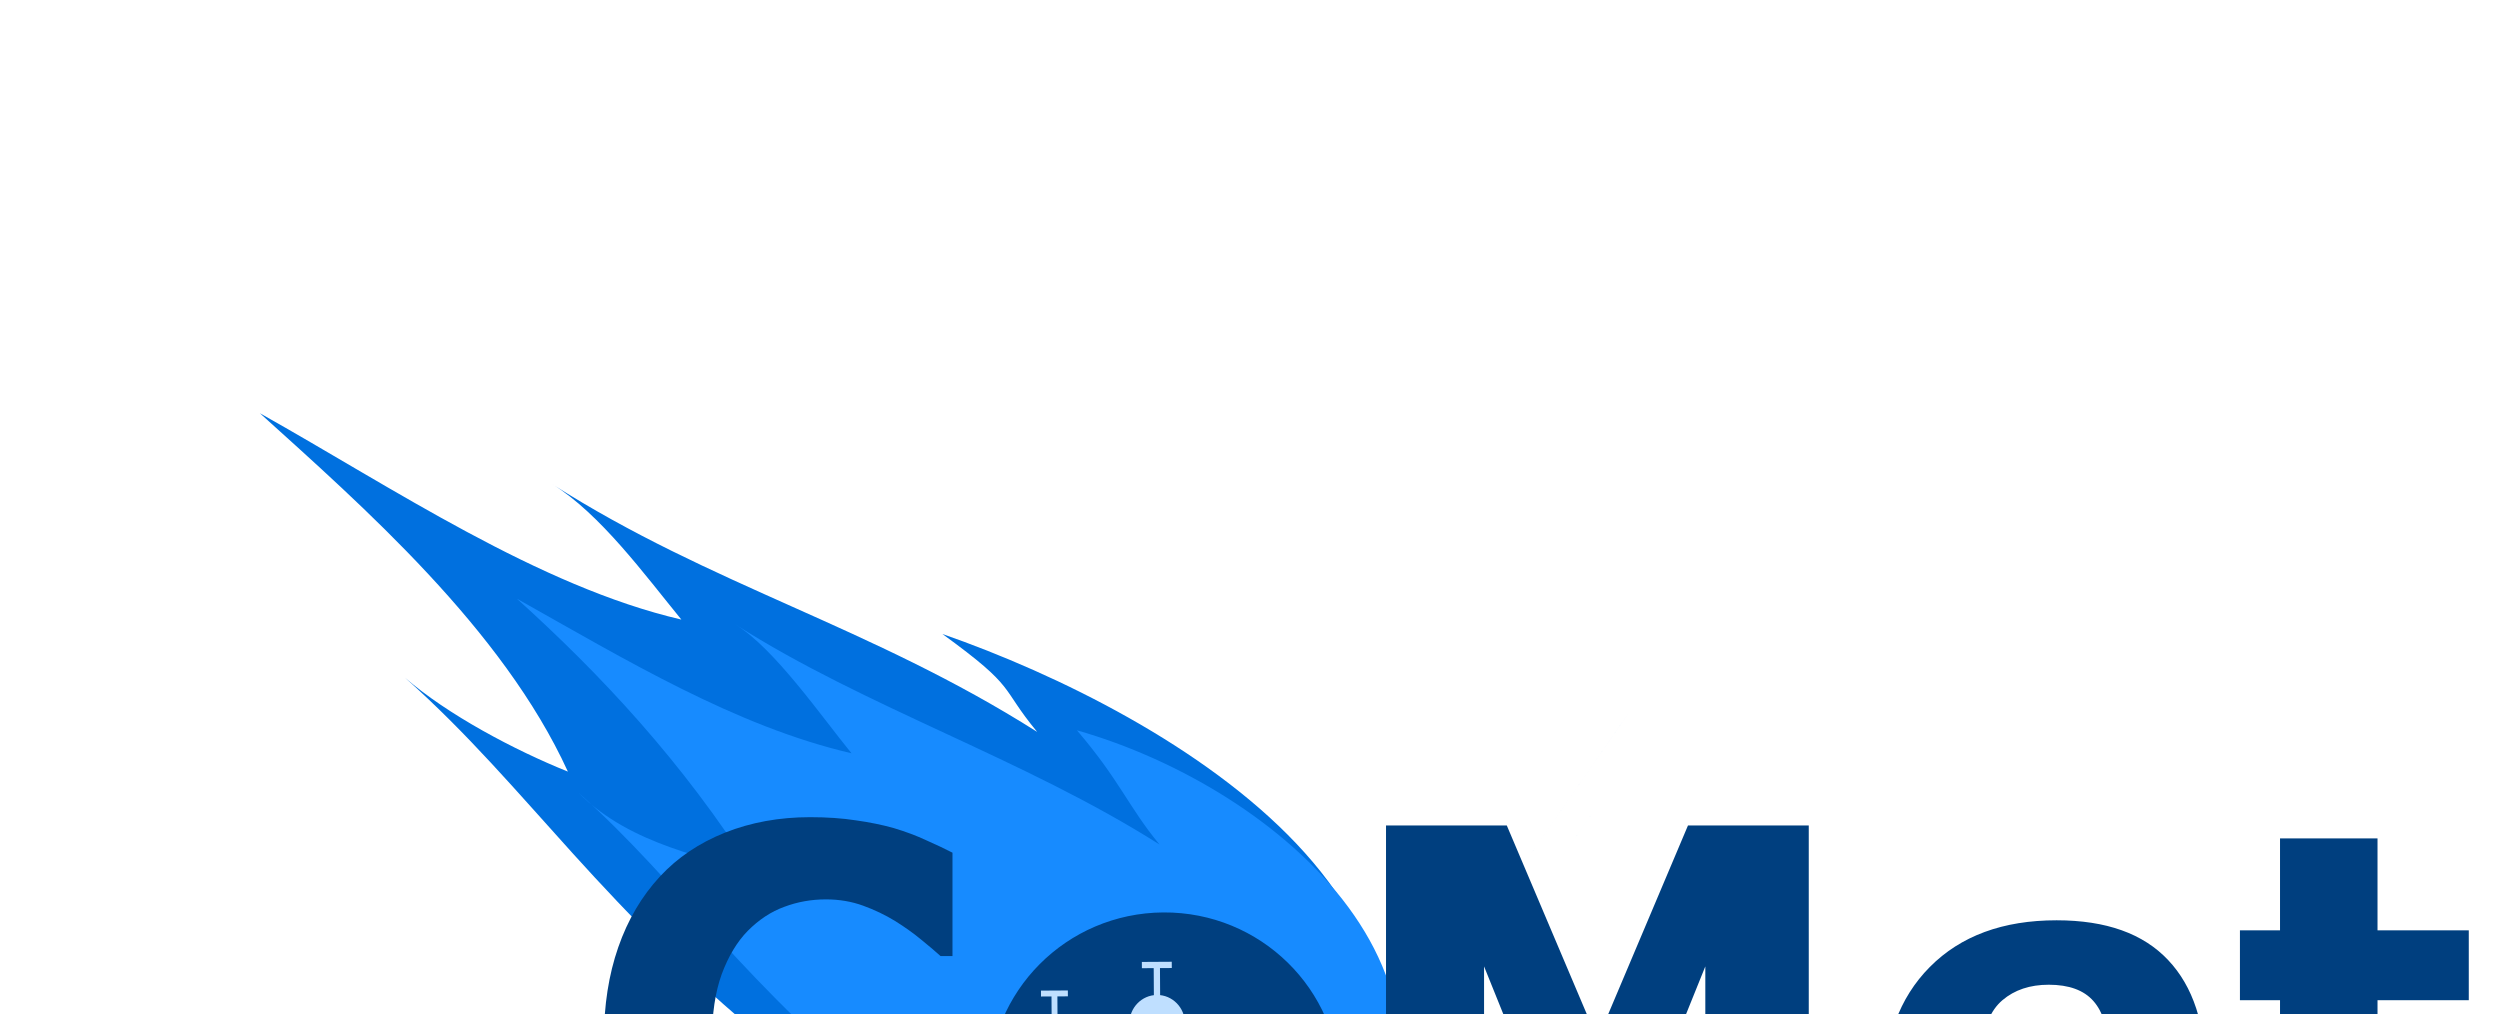
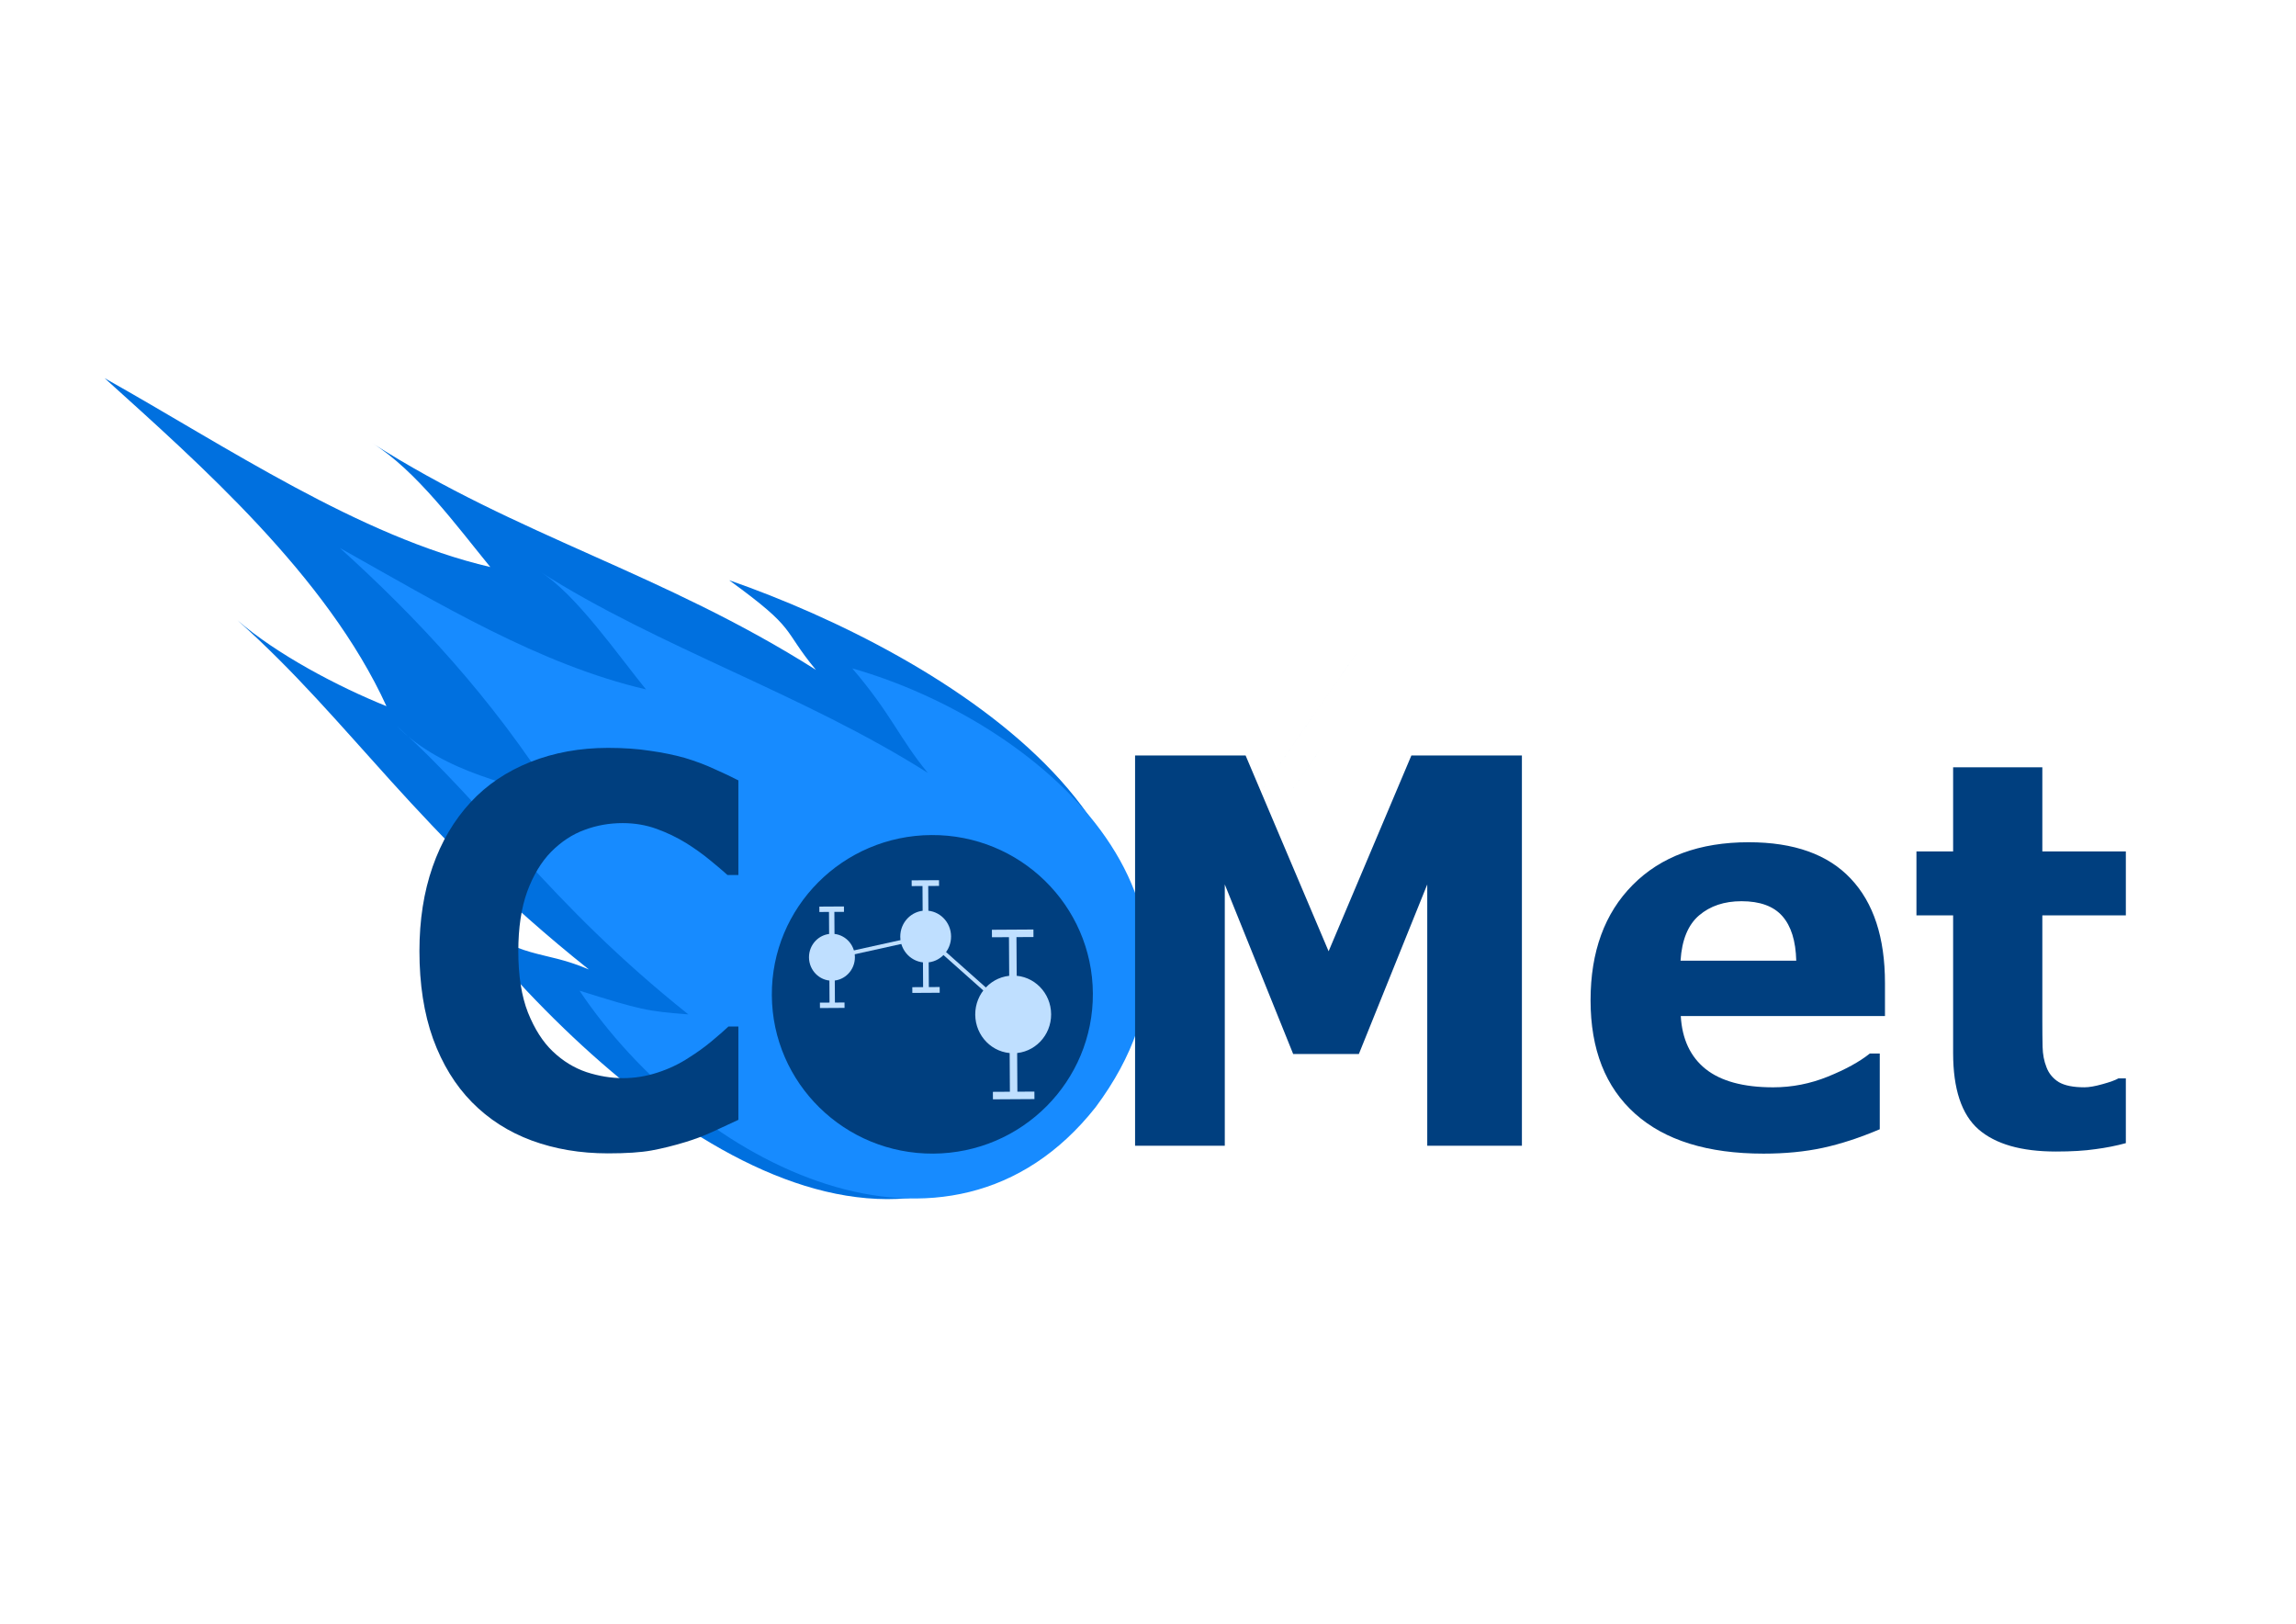
- <svg xmlns="http://www.w3.org/2000/svg" width="fit content" height="120px" viewBox="0 0 100px 100px" version="1.1" id="svg909">
+ <svg xmlns="http://www.w3.org/2000/svg" width="297mm" height="210mm" viewBox="0 0 297 210" version="1.1" id="svg909">
  <defs id="defs903" />
  <g id="layer1">
    <path d="M 13.53,48.909 C 25.663,59.88 42.282,74.448 49.99,91.332 43.669,88.787 35.777,84.611 30.713,80.219 c 14.826,13.192 23.075,27.322 45.464,45.168 -6.341,-2.706 -8.283,-0.927 -16.715,-7.19 21.688,26.94 56.421,53.473 79.795,23.905 C 163.684,109.353 121.729,84.587 94.317,75.041 103.281,81.547 101.025,81.172 105.536,86.631 85.736,74.081 67.071,69.39 48.112,57.289 53.827,60.811 59.12,68.08 63.422,73.336 46.516,69.402 29.314,57.765 13.53,48.909 Z M 136.6,140.503 c 67.302,-96.953 33.651,-48.476 0,0 z" style="fill:#0070df;fill-opacity:1;stroke-width:0.237" id="path985" />
    <path d="m 43.96,70.869 c 9.864,8.919 19.566,19.214 28.047,32.613 -5.139,-2.069 -14.392,-3.248 -20.742,-9.633 12.054,10.725 19.575,22.836 37.777,37.345 -5.409,-0.423 -6.093,-0.569 -14.076,-3.063 15.102,22.545 47.753,39.111 66.755,15.073 19.858,-26.625 -7.612,-49.953 -31.476,-56.761 5.075,5.93 6.104,9.077 9.772,13.516 C 103.919,89.755 85.249,83.763 69.835,73.925 74.482,76.788 80.064,84.89 83.562,89.162 69.817,85.965 56.792,78.069 43.96,70.869 Z m 95.6,71.034 c 54.716,-78.821 27.358,-39.411 0,0 z" style="fill:#178bff;fill-opacity:1;stroke-width:0.193" id="path987" />
    <ellipse cy="129.314" cx="119.828" id="ellipse1542" style="opacity:0.999;fill:#003f7f;fill-opacity:1;stroke:none;stroke-width:0.812;stroke-linecap:round;stroke-linejoin:round;stroke-miterlimit:4;stroke-dasharray:none" transform="matrix(0.9999824,-0.00592983,0.00602374,0.9999819,0,0)" rx="20.764" ry="20.601" />
    <path d="m 128.438,141.696 5.37,-0.032 m -5.496,-20.93 5.37,-0.032 m -2.559,20.978 -0.126,-20.962 m 4.486,10.455 a 4.534,4.422 89.549 0 1 -4.395,4.56 4.534,4.422 89.549 0 1 -4.45,-4.508 4.534,4.422 89.549 0 1 4.395,-4.56 4.534,4.422 89.549 0 1 4.45,4.508" style="fill:#bfdfff;fill-opacity:1;stroke:#bfdfff;stroke-width:0.971;stroke-linecap:butt;stroke-linejoin:miter;stroke-miterlimit:4;stroke-dasharray:none;stroke-opacity:1" id="path992" />
    <path id="path994" style="fill:#bfdfff;fill-opacity:1;stroke:#bfdfff;stroke-width:0.742;stroke-linecap:butt;stroke-linejoin:miter;stroke-miterlimit:4;stroke-dasharray:none;stroke-opacity:1" d="m 118.014,128.047 3.539,-0.021 m -3.623,-13.796 3.539,-0.021 m -1.687,13.828 -0.083,-13.817 m 2.957,6.891 a 2.989,2.915 89.549 0 1 -2.897,3.006 2.989,2.915 89.549 0 1 -2.933,-2.971 2.989,2.915 89.549 0 1 2.897,-3.006 2.989,2.915 89.549 0 1 2.933,2.971" />
    <path d="m 106.064,130.025 3.182,-0.019 m -3.257,-12.403 3.182,-0.019 m -1.516,12.432 -0.075,-12.422 m 2.658,6.196 a 2.687,2.621 89.549 0 1 -2.605,2.702 2.687,2.621 89.549 0 1 -2.637,-2.671 2.687,2.621 89.549 0 1 2.605,-2.702 2.687,2.621 89.549 0 1 2.637,2.671" style="fill:#bfdfff;fill-opacity:1;stroke:#bfdfff;stroke-width:0.697;stroke-linecap:butt;stroke-linejoin:miter;stroke-miterlimit:4;stroke-dasharray:none;stroke-opacity:1" id="path996" />
    <path id="path998" d="m 131.059,131.2 -11.318,-10.072 -12.124,2.677" style="fill:none;stroke:#bfdfff;stroke-width:0.51;stroke-linecap:butt;stroke-linejoin:miter;stroke-miterlimit:4;stroke-dasharray:none;stroke-opacity:1" />
    <g style="font-style:normal;font-variant:normal;font-weight:bold;font-stretch:normal;font-size:67.512px;line-height:1.25;font-family:sans-serif;-inkscape-font-specification:'sans-serif, Bold';font-variant-ligatures:normal;font-variant-caps:normal;font-variant-numeric:normal;font-variant-east-asian:normal;opacity:0.999;fill:#003f7f;fill-opacity:1;stroke:none;stroke-width:0.703" id="text1548" transform="scale(0.9724301,1.028352)" aria-label="C  Met">
      <path id="path863" style="font-style:normal;font-variant:normal;font-weight:bold;font-stretch:normal;font-size:67.512px;font-family:sans-serif;-inkscape-font-specification:'sans-serif, Bold';font-variant-ligatures:normal;font-variant-caps:normal;font-variant-numeric:normal;font-variant-east-asian:normal;fill:#003f7f;fill-opacity:1;stroke-width:0.703" d="m 80.848,145.056 q -5.472,0 -10.12,-1.615 -4.615,-1.615 -7.945,-4.813 -3.329,-3.198 -5.176,-7.978 -1.813,-4.78 -1.813,-11.043 0,-5.835 1.747,-10.582 1.747,-4.747 5.077,-8.142 3.198,-3.264 7.912,-5.044 4.747,-1.78 10.351,-1.78 3.099,0 5.571,0.363 2.505,0.33 4.615,0.89 2.209,0.626 3.989,1.417 1.813,0.758 3.165,1.417 V 110.047 h -1.45 q -0.923,-0.791 -2.341,-1.879 -1.385,-1.088 -3.165,-2.143 -1.813,-1.055 -3.923,-1.78 -2.11,-0.725 -4.516,-0.725 -2.67,0 -5.077,0.857 -2.406,0.824 -4.45,2.769 -1.945,1.879 -3.165,4.978 -1.187,3.099 -1.187,7.516 0,4.615 1.286,7.714 1.319,3.099 3.297,4.879 2.011,1.813 4.483,2.604 2.472,0.758 4.879,0.758 2.308,0 4.549,-0.692 2.275,-0.692 4.187,-1.879 1.615,-0.956 3,-2.044 1.385,-1.088 2.275,-1.879 h 1.319 v 11.736 q -1.846,0.824 -3.527,1.549 -1.681,0.725 -3.527,1.253 -2.406,0.692 -4.516,1.055 -2.11,0.363 -5.802,0.363 z" />
      <path id="path865" style="font-style:normal;font-variant:normal;font-weight:bold;font-stretch:normal;font-size:67.512px;font-family:sans-serif;-inkscape-font-specification:'sans-serif, Bold';font-variant-ligatures:normal;font-variant-caps:normal;font-variant-numeric:normal;font-variant-east-asian:normal;fill:#003f7f;fill-opacity:1;stroke-width:0.703" d="m 202.45,144.1 h -12.593 v -32.866 l -9.098,21.328 h -8.736 l -9.098,-21.328 v 32.866 H 150.991 V 95.015 h 14.702 l 11.043,24.625 11.01,-24.625 h 14.702 z" />
      <path id="path867" style="font-style:normal;font-variant:normal;font-weight:bold;font-stretch:normal;font-size:67.512px;font-family:sans-serif;-inkscape-font-specification:'sans-serif, Bold';font-variant-ligatures:normal;font-variant-caps:normal;font-variant-numeric:normal;font-variant-east-asian:normal;fill:#003f7f;fill-opacity:1;stroke-width:0.703" d="m 250.744,127.783 h -27.163 q 0.264,4.351 3.297,6.659 3.066,2.308 8.999,2.308 3.758,0 7.285,-1.352 3.527,-1.352 5.571,-2.901 h 1.319 v 9.527 q -4.022,1.615 -7.582,2.341 -3.56,0.725 -7.879,0.725 -11.142,0 -17.076,-5.011 -5.934,-5.011 -5.934,-14.274 0,-9.164 5.604,-14.505 5.637,-5.373 15.428,-5.373 9.032,0 13.582,4.582 4.549,4.549 4.549,13.12 z m -11.801,-6.956 q -0.099,-3.725 -1.846,-5.604 -1.747,-1.879 -5.439,-1.879 -3.428,0 -5.637,1.78 -2.209,1.78 -2.472,5.703 z" />
      <path id="path869" style="font-style:normal;font-variant:normal;font-weight:bold;font-stretch:normal;font-size:67.512px;font-family:sans-serif;-inkscape-font-specification:'sans-serif, Bold';font-variant-ligatures:normal;font-variant-caps:normal;font-variant-numeric:normal;font-variant-east-asian:normal;fill:#003f7f;fill-opacity:1;stroke-width:0.703" d="m 282.786,143.771 q -1.912,0.494 -4.055,0.758 -2.143,0.297 -5.241,0.297 -6.923,0 -10.318,-2.802 -3.362,-2.802 -3.362,-9.593 v -17.307 h -4.879 v -8.043 h 4.879 V 96.499 h 11.867 v 10.582 h 11.109 v 8.043 h -11.109 v 13.12 q 0,1.945 0.033,3.395 0.033,1.45 0.527,2.604 0.462,1.154 1.615,1.846 1.187,0.659 3.428,0.659 0.923,0 2.406,-0.396 1.516,-0.396 2.11,-0.725 h 0.989 z" />
    </g>
  </g>
</svg>
